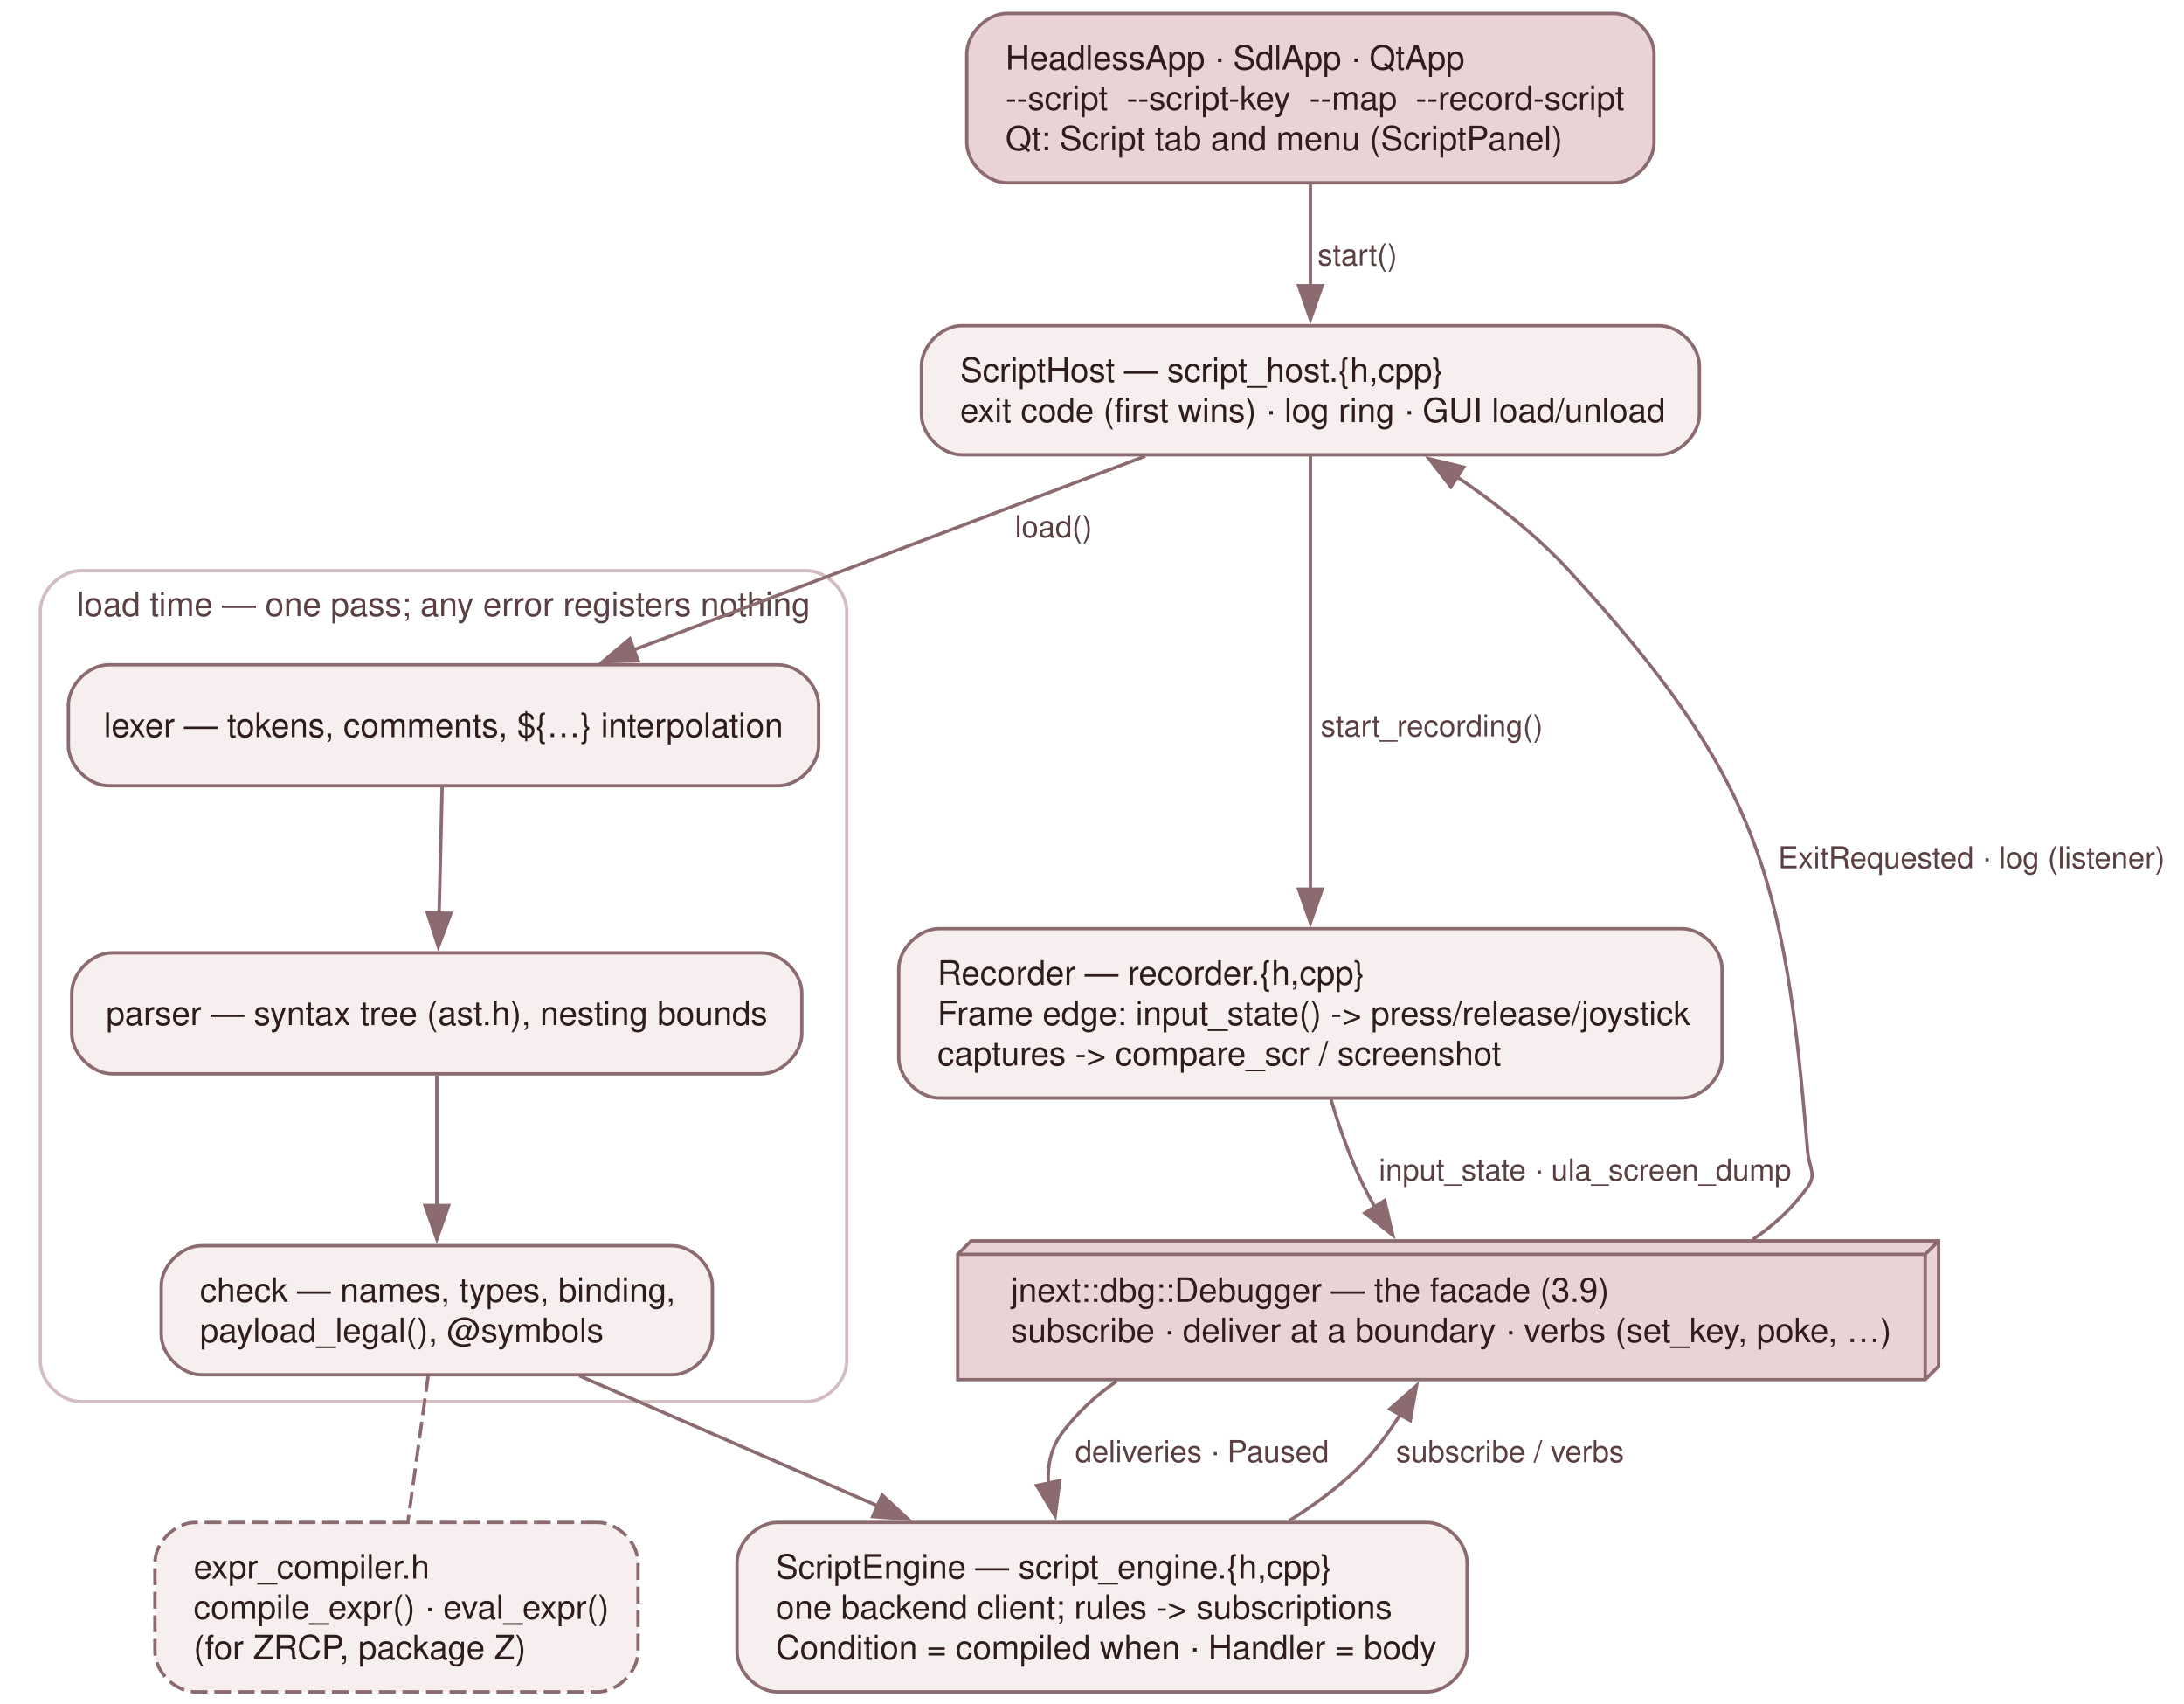
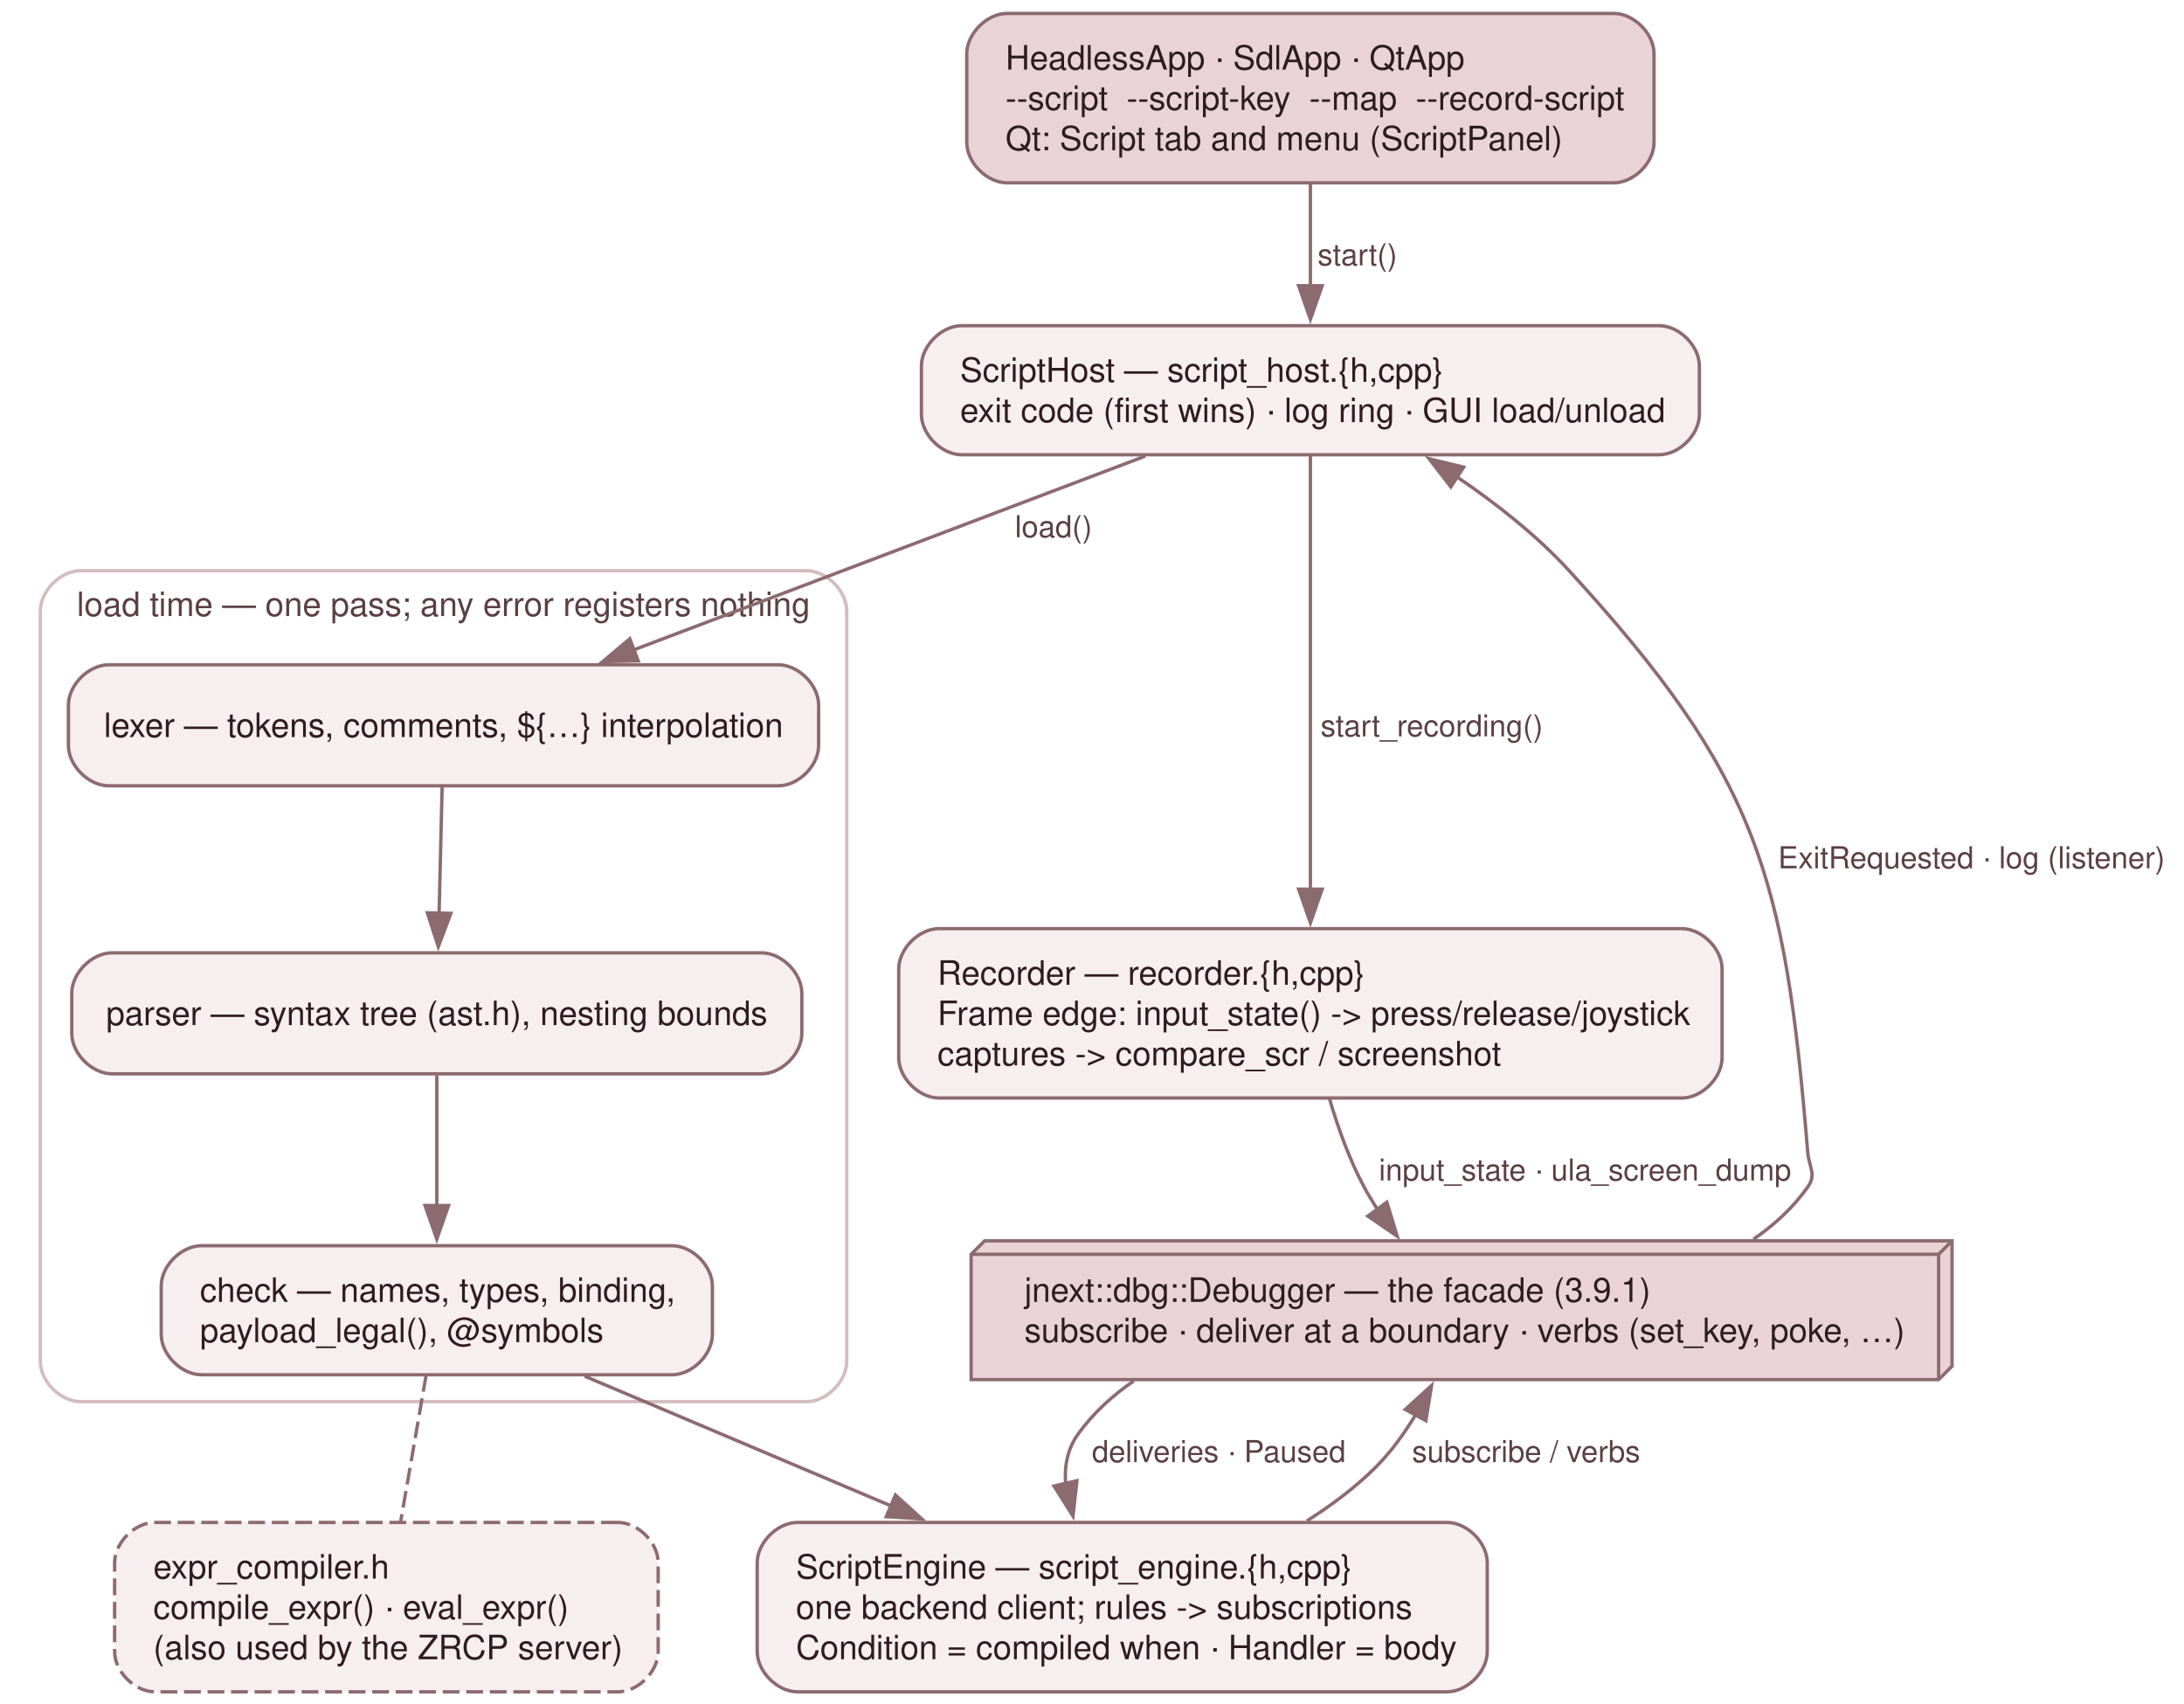
<svg xmlns="http://www.w3.org/2000/svg" width="650pt" height="507pt" viewBox="0.00 0.00 650.00 507.00">
  <g id="graph0" class="graph" transform="scale(1 1) rotate(0) translate(4 503.38)">
    <g id="clust1" class="cluster">
      <path fill="none" stroke="#d3bdc0" d="M20,-86.34C20,-86.34 236,-86.34 236,-86.34 242,-86.34 248,-92.34 248,-98.34 248,-98.34 248,-321.58 248,-321.58 248,-327.58 242,-333.58 236,-333.58 236,-333.58 20,-333.58 20,-333.58 14,-333.58 8,-327.58 8,-321.58 8,-321.58 8,-98.34 8,-98.34 8,-92.34 14,-86.34 20,-86.34" />
      <text xml:space="preserve" text-anchor="middle" x="128" y="-320.08" font-family="Helvetica,sans-Serif" font-size="10.00" fill="#5a3f43">load time — one pass; any error registers nothing</text>
    </g>
    <g id="node1" class="node">
      <path fill="#e9d3d6" stroke="#8c6b70" d="M476.27,-499.38C476.27,-499.38 295.73,-499.38 295.73,-499.38 289.73,-499.38 283.73,-493.38 283.73,-487.38 283.73,-487.38 283.73,-460.98 283.73,-460.98 283.73,-454.98 289.73,-448.98 295.73,-448.98 295.73,-448.98 476.27,-448.98 476.27,-448.98 482.27,-448.98 488.27,-454.98 488.27,-460.98 488.27,-460.98 488.27,-487.38 488.27,-487.38 488.27,-493.38 482.27,-499.38 476.27,-499.38" />
      <text xml:space="preserve" text-anchor="start" x="295.25" y="-482.68" font-family="Helvetica,sans-Serif" font-size="10.00" fill="#2e1c1f">HeadlessApp · SdlApp · QtApp</text>
      <text xml:space="preserve" text-anchor="start" x="295.25" y="-470.68" font-family="Helvetica,sans-Serif" font-size="10.00" fill="#2e1c1f">--script  --script-key  --map  --record-script</text>
      <text xml:space="preserve" text-anchor="start" x="295.25" y="-458.68" font-family="Helvetica,sans-Serif" font-size="10.00" fill="#2e1c1f">Qt: Script tab and menu (ScriptPanel)</text>
    </g>
    <g id="node2" class="node">
      <path fill="#f7eef0" stroke="#8c6b70" d="M489.77,-406.48C489.77,-406.48 282.23,-406.48 282.23,-406.48 276.23,-406.48 270.23,-400.48 270.23,-394.48 270.23,-394.48 270.23,-380.08 270.23,-380.08 270.23,-374.08 276.23,-368.08 282.23,-368.08 282.23,-368.08 489.77,-368.08 489.77,-368.08 495.77,-368.08 501.77,-374.08 501.77,-380.08 501.77,-380.08 501.77,-394.48 501.77,-394.48 501.77,-400.48 495.77,-406.48 489.77,-406.48" />
      <text xml:space="preserve" text-anchor="start" x="281.75" y="-389.78" font-family="Helvetica,sans-Serif" font-size="10.00" fill="#2e1c1f">ScriptHost — script_host.{h,cpp}</text>
      <text xml:space="preserve" text-anchor="start" x="281.75" y="-377.78" font-family="Helvetica,sans-Serif" font-size="10.00" fill="#2e1c1f">exit code (first wins) · log ring · GUI load/unload</text>
    </g>
    <g id="edge3" class="edge">
      <path fill="none" stroke="#8c6b70" d="M386,-448.62C386,-439.15 386,-428.23 386,-418.3" />
      <polygon fill="#8c6b70" stroke="#8c6b70" points="389.5,-418.36 386,-408.36 382.5,-418.36 389.5,-418.36" />
      <text xml:space="preserve" text-anchor="middle" x="398.75" y="-424.43" font-family="Helvetica,sans-Serif" font-size="9.00" fill="#5a3f43"> start()</text>
    </g>
    <g id="node3" class="node">
      <path fill="#f7eef0" stroke="#8c6b70" d="M227.64,-305.58C227.64,-305.58 28.36,-305.58 28.36,-305.58 22.36,-305.58 16.36,-299.58 16.36,-293.58 16.36,-293.58 16.36,-281.58 16.36,-281.58 16.36,-275.58 22.36,-269.58 28.36,-269.58 28.36,-269.58 227.64,-269.58 227.64,-269.58 233.64,-269.58 239.64,-275.58 239.64,-281.58 239.64,-281.58 239.64,-293.58 239.64,-293.58 239.64,-299.58 233.64,-305.58 227.64,-305.58" />
      <text xml:space="preserve" text-anchor="middle" x="128" y="-284.08" font-family="Helvetica,sans-Serif" font-size="10.00" fill="#2e1c1f">lexer — tokens, comments, ${…} interpolation</text>
    </g>
    <g id="edge4" class="edge">
      <path fill="none" stroke="#8c6b70" d="M336.86,-367.67C293.42,-351.22 230.04,-327.22 184.51,-309.98" />
      <polygon fill="#8c6b70" stroke="#8c6b70" points="185.93,-306.77 175.34,-306.5 183.45,-313.32 185.93,-306.77" />
      <text xml:space="preserve" text-anchor="middle" x="308.31" y="-343.53" font-family="Helvetica,sans-Serif" font-size="9.00" fill="#5a3f43"> load()</text>
    </g>
    <g id="node7" class="node">
      <path fill="#f7eef0" stroke="#8c6b70" d="M496.52,-227.08C496.52,-227.08 275.48,-227.08 275.48,-227.08 269.48,-227.08 263.48,-221.08 263.48,-215.08 263.48,-215.08 263.48,-188.68 263.48,-188.68 263.48,-182.68 269.48,-176.68 275.48,-176.68 275.48,-176.68 496.52,-176.68 496.52,-176.68 502.52,-176.68 508.52,-182.68 508.52,-188.68 508.52,-188.68 508.52,-215.08 508.52,-215.08 508.52,-221.08 502.52,-227.08 496.52,-227.08" />
      <text xml:space="preserve" text-anchor="start" x="275" y="-210.38" font-family="Helvetica,sans-Serif" font-size="10.00" fill="#2e1c1f">Recorder — recorder.{h,cpp}</text>
      <text xml:space="preserve" text-anchor="start" x="275" y="-198.38" font-family="Helvetica,sans-Serif" font-size="10.00" fill="#2e1c1f">Frame edge: input_state() -&gt; press/release/joystick</text>
      <text xml:space="preserve" text-anchor="start" x="275" y="-186.38" font-family="Helvetica,sans-Serif" font-size="10.00" fill="#2e1c1f">captures -&gt; compare_scr / screenshot</text>
    </g>
    <g id="edge6" class="edge">
      <path fill="none" stroke="#8c6b70" d="M386,-367.69C386,-337.55 386,-277.5 386,-238.82" />
      <polygon fill="#8c6b70" stroke="#8c6b70" points="389.5,-238.82 386,-228.82 382.5,-238.82 389.5,-238.82" />
      <text xml:space="preserve" text-anchor="middle" x="420.88" y="-284.28" font-family="Helvetica,sans-Serif" font-size="9.00" fill="#5a3f43"> start_recording()</text>
    </g>
    <g id="node4" class="node">
      <path fill="#f7eef0" stroke="#8c6b70" d="M222.64,-219.88C222.64,-219.88 29.36,-219.88 29.36,-219.88 23.36,-219.88 17.36,-213.88 17.36,-207.88 17.36,-207.88 17.36,-195.88 17.36,-195.88 17.36,-189.88 23.36,-183.88 29.36,-183.88 29.36,-183.88 222.64,-183.88 222.64,-183.88 228.64,-183.88 234.64,-189.88 234.64,-195.88 234.64,-195.88 234.64,-207.88 234.64,-207.88 234.64,-213.88 228.64,-219.88 222.64,-219.88" />
      <text xml:space="preserve" text-anchor="middle" x="126" y="-198.38" font-family="Helvetica,sans-Serif" font-size="10.00" fill="#2e1c1f">parser — syntax tree (ast.h), nesting bounds</text>
    </g>
    <g id="edge1" class="edge">
      <path fill="none" stroke="#8c6b70" d="M127.59,-269.24C127.33,-258.35 126.98,-244.05 126.68,-231.51" />
      <polygon fill="#8c6b70" stroke="#8c6b70" points="130.19,-231.63 126.45,-221.71 123.19,-231.79 130.19,-231.63" />
    </g>
    <g id="node5" class="node">
      <path fill="#f7eef0" stroke="#8c6b70" d="M196.02,-132.74C196.02,-132.74 55.98,-132.74 55.98,-132.74 49.98,-132.74 43.98,-126.74 43.98,-120.74 43.98,-120.74 43.98,-106.34 43.98,-106.34 43.98,-100.34 49.98,-94.34 55.98,-94.34 55.98,-94.34 196.02,-94.34 196.02,-94.34 202.02,-94.34 208.02,-100.34 208.02,-106.34 208.02,-106.34 208.02,-120.74 208.02,-120.74 208.02,-126.74 202.02,-132.74 196.02,-132.74" />
      <text xml:space="preserve" text-anchor="start" x="55.5" y="-116.04" font-family="Helvetica,sans-Serif" font-size="10.00" fill="#2e1c1f">check — names, types, binding,</text>
      <text xml:space="preserve" text-anchor="start" x="55.5" y="-104.04" font-family="Helvetica,sans-Serif" font-size="10.00" fill="#2e1c1f">payload_legal(), @symbols</text>
    </g>
    <g id="edge2" class="edge">
      <path fill="none" stroke="#8c6b70" d="M126,-183.41C126,-172.24 126,-157.47 126,-144.47" />
      <polygon fill="#8c6b70" stroke="#8c6b70" points="129.5,-144.69 126,-134.7 122.5,-144.7 129.5,-144.69" />
    </g>
    <g id="node6" class="node">
-       <path fill="#f7eef0" stroke="#8c6b70" d="M420.64,-50.4C420.64,-50.4 227.36,-50.4 227.36,-50.4 221.36,-50.4 215.36,-44.4 215.36,-38.4 215.36,-38.4 215.36,-12 215.36,-12 215.36,-6 221.36,0 227.36,0 227.36,0 420.64,0 420.64,0 426.64,0 432.64,-6 432.64,-12 432.64,-12 432.64,-38.4 432.64,-38.4 432.64,-44.4 426.64,-50.4 420.64,-50.4" />
-       <text xml:space="preserve" text-anchor="start" x="226.88" y="-33.7" font-family="Helvetica,sans-Serif" font-size="10.00" fill="#2e1c1f">ScriptEngine — script_engine.{h,cpp}</text>
-       <text xml:space="preserve" text-anchor="start" x="226.88" y="-21.7" font-family="Helvetica,sans-Serif" font-size="10.00" fill="#2e1c1f">one backend client; rules -&gt; subscriptions</text>
-       <text xml:space="preserve" text-anchor="start" x="226.88" y="-9.7" font-family="Helvetica,sans-Serif" font-size="10.00" fill="#2e1c1f">Condition = compiled when · Handler = body</text>
+       <path fill="#f7eef0" stroke="#8c6b70" d="M426.64,-50.4C426.64,-50.4 233.36,-50.4 233.36,-50.4 227.36,-50.4 221.36,-44.4 221.36,-38.4 221.36,-38.4 221.36,-12 221.36,-12 221.36,-6 227.36,0 233.36,0 233.36,0 426.64,0 426.64,0 432.64,0 438.64,-6 438.64,-12 438.64,-12 438.64,-38.4 438.64,-38.4 438.64,-44.4 432.64,-50.4 426.64,-50.4" />
+       <text xml:space="preserve" text-anchor="start" x="232.88" y="-33.7" font-family="Helvetica,sans-Serif" font-size="10.00" fill="#2e1c1f">ScriptEngine — script_engine.{h,cpp}</text>
+       <text xml:space="preserve" text-anchor="start" x="232.88" y="-21.7" font-family="Helvetica,sans-Serif" font-size="10.00" fill="#2e1c1f">one backend client; rules -&gt; subscriptions</text>
+       <text xml:space="preserve" text-anchor="start" x="232.88" y="-9.7" font-family="Helvetica,sans-Serif" font-size="10.00" fill="#2e1c1f">Condition = compiled when · Handler = body</text>
    </g>
    <g id="edge5" class="edge">
-       <path fill="none" stroke="#8c6b70" d="M168.48,-94.02C194.4,-82.72 228.09,-68.02 257.49,-55.2" />
-       <polygon fill="#8c6b70" stroke="#8c6b70" points="258.53,-58.57 266.3,-51.36 255.73,-52.15 258.53,-58.57" />
+       <path fill="none" stroke="#8c6b70" d="M170.01,-93.91C196.63,-82.65 231.13,-68.05 261.27,-55.29" />
+       <polygon fill="#8c6b70" stroke="#8c6b70" points="262.49,-58.57 270.34,-51.45 259.77,-52.13 262.49,-58.57" />
    </g>
    <g id="node8" class="node">
-       <path fill="#f7eef0" stroke="#8c6b70" stroke-dasharray="5,2" d="M173.89,-50.4C173.89,-50.4 54.11,-50.4 54.11,-50.4 48.11,-50.4 42.11,-44.4 42.11,-38.4 42.11,-38.4 42.11,-12 42.11,-12 42.11,-6 48.11,0 54.11,0 54.11,0 173.89,0 173.89,0 179.89,0 185.89,-6 185.89,-12 185.89,-12 185.89,-38.4 185.89,-38.4 185.89,-44.4 179.89,-50.4 173.89,-50.4" />
-       <text xml:space="preserve" text-anchor="start" x="53.62" y="-33.7" font-family="Helvetica,sans-Serif" font-size="10.00" fill="#2e1c1f">expr_compiler.h</text>
-       <text xml:space="preserve" text-anchor="start" x="53.62" y="-21.7" font-family="Helvetica,sans-Serif" font-size="10.00" fill="#2e1c1f">compile_expr() · eval_expr()</text>
-       <text xml:space="preserve" text-anchor="start" x="53.62" y="-9.7" font-family="Helvetica,sans-Serif" font-size="10.00" fill="#2e1c1f">(for ZRCP, package Z)</text>
+       <path fill="#f7eef0" stroke="#8c6b70" stroke-dasharray="5,2" d="M179.89,-50.4C179.89,-50.4 42.11,-50.4 42.11,-50.4 36.11,-50.4 30.11,-44.4 30.11,-38.4 30.11,-38.4 30.11,-12 30.11,-12 30.11,-6 36.11,0 42.11,0 42.11,0 179.89,0 179.89,0 185.89,0 191.89,-6 191.89,-12 191.89,-12 191.89,-38.4 191.89,-38.4 191.89,-44.4 185.89,-50.4 179.89,-50.4" />
+       <text xml:space="preserve" text-anchor="start" x="41.62" y="-33.7" font-family="Helvetica,sans-Serif" font-size="10.00" fill="#2e1c1f">expr_compiler.h</text>
+       <text xml:space="preserve" text-anchor="start" x="41.62" y="-21.7" font-family="Helvetica,sans-Serif" font-size="10.00" fill="#2e1c1f">compile_expr() · eval_expr()</text>
+       <text xml:space="preserve" text-anchor="start" x="41.62" y="-9.7" font-family="Helvetica,sans-Serif" font-size="10.00" fill="#2e1c1f">(also used by the ZRCP server)</text>
    </g>
    <g id="edge7" class="edge">
-       <path fill="none" stroke="#8c6b70" stroke-dasharray="5,2" d="M123.46,-94.23C121.69,-81.56 119.33,-64.55 117.41,-50.71" />
+       <path fill="none" stroke="#8c6b70" stroke-dasharray="5,2" d="M122.82,-94.23C120.62,-81.56 117.66,-64.55 115.26,-50.71" />
    </g>
    <g id="node9" class="node">
-       <polygon fill="#e9d3d6" stroke="#8c6b70" points="572.97,-134.18 285.03,-134.18 281.03,-130.18 281.03,-92.9 568.97,-92.9 572.97,-96.9 572.97,-134.18" />
-       <polyline fill="none" stroke="#8c6b70" points="568.97,-130.18 281.03,-130.18" />
-       <polyline fill="none" stroke="#8c6b70" points="568.97,-130.18 568.97,-92.9" />
-       <polyline fill="none" stroke="#8c6b70" points="568.97,-130.18 572.97,-134.18" />
-       <text xml:space="preserve" text-anchor="start" x="296.88" y="-116.04" font-family="Helvetica,sans-Serif" font-size="10.00" fill="#2e1c1f">jnext::dbg::Debugger — the facade (3.9)</text>
-       <text xml:space="preserve" text-anchor="start" x="296.88" y="-104.04" font-family="Helvetica,sans-Serif" font-size="10.00" fill="#2e1c1f">subscribe · deliver at a boundary · verbs (set_key, poke, …)</text>
+       <polygon fill="#e9d3d6" stroke="#8c6b70" points="576.97,-134.18 289.03,-134.18 285.03,-130.18 285.03,-92.9 572.97,-92.9 576.97,-96.9 576.97,-134.18" />
+       <polyline fill="none" stroke="#8c6b70" points="572.97,-130.18 285.03,-130.18" />
+       <polyline fill="none" stroke="#8c6b70" points="572.97,-130.18 572.97,-92.9" />
+       <polyline fill="none" stroke="#8c6b70" points="572.97,-130.18 576.97,-134.18" />
+       <text xml:space="preserve" text-anchor="start" x="300.88" y="-116.04" font-family="Helvetica,sans-Serif" font-size="10.00" fill="#2e1c1f">jnext::dbg::Debugger — the facade (3.9.1)</text>
+       <text xml:space="preserve" text-anchor="start" x="300.88" y="-104.04" font-family="Helvetica,sans-Serif" font-size="10.00" fill="#2e1c1f">subscribe · deliver at a boundary · verbs (set_key, poke, …)</text>
    </g>
    <g id="edge8" class="edge">
-       <path fill="none" stroke="#8c6b70" d="M379.63,-50.88C386.93,-55.44 393.96,-60.62 400,-66.4 404.89,-71.09 409.19,-76.86 412.84,-82.71" />
-       <polygon fill="#8c6b70" stroke="#8c6b70" points="409.64,-84.15 417.6,-91.14 415.73,-80.71 409.64,-84.15" />
-       <text xml:space="preserve" text-anchor="middle" x="444.16" y="-68.35" font-family="Helvetica,sans-Serif" font-size="9.00" fill="#5a3f43"> subscribe / verbs</text>
+       <path fill="none" stroke="#8c6b70" d="M384.98,-50.87C392.17,-55.43 399.09,-60.61 405,-66.4 409.8,-71.1 413.97,-76.87 417.49,-82.72" />
+       <polygon fill="#8c6b70" stroke="#8c6b70" points="414.22,-84.02 422.07,-91.14 420.37,-80.68 414.22,-84.02" />
+       <text xml:space="preserve" text-anchor="middle" x="448.96" y="-68.35" font-family="Helvetica,sans-Serif" font-size="9.00" fill="#5a3f43"> subscribe / verbs</text>
    </g>
    <g id="edge10" class="edge">
-       <path fill="none" stroke="#8c6b70" d="M392.11,-176.31C394.64,-167.81 397.95,-158.37 402,-150.18 402.98,-148.2 404.06,-146.2 405.21,-144.23" />
-       <polygon fill="#8c6b70" stroke="#8c6b70" points="408.1,-146.2 410.52,-135.88 402.2,-142.44 408.1,-146.2" />
+       <path fill="none" stroke="#8c6b70" d="M391.7,-176.4C394.22,-167.82 397.62,-158.3 402,-150.18 403.2,-147.95 404.55,-145.73 405.99,-143.55" />
+       <polygon fill="#8c6b70" stroke="#8c6b70" points="408.76,-145.69 411.83,-135.55 403.1,-141.56 408.76,-145.69" />
      <text xml:space="preserve" text-anchor="middle" x="466.5" y="-152.13" font-family="Helvetica,sans-Serif" font-size="9.00" fill="#5a3f43"> input_state · ula_screen_dump</text>
    </g>
    <g id="edge11" class="edge">
-       <path fill="none" stroke="#8c6b70" d="M517.68,-134.6C523.95,-138.85 529.53,-143.99 534,-150.18 536.73,-153.97 534.38,-156.03 534,-160.68 527.19,-243.47 519.13,-272.34 463,-333.58 453.33,-344.13 441.16,-353.68 429.37,-361.66" />
+       <path fill="none" stroke="#8c6b70" d="M517.86,-134.67C524.08,-138.91 529.61,-144.01 534,-150.18 536.71,-153.98 534.38,-156.03 534,-160.68 527.19,-243.47 519.13,-272.34 463,-333.58 453.33,-344.13 441.16,-353.68 429.37,-361.66" />
      <polygon fill="#8c6b70" stroke="#8c6b70" points="427.8,-358.51 421.31,-366.89 431.61,-364.38 427.8,-358.51" />
      <text xml:space="preserve" text-anchor="middle" x="581.51" y="-245.03" font-family="Helvetica,sans-Serif" font-size="9.00" fill="#5a3f43"> ExitRequested · log (listener)</text>
    </g>
    <g id="edge9" class="edge">
-       <path fill="none" stroke="#8c6b70" d="M328.33,-92.41C322.1,-88.16 316.53,-83.04 312,-76.9 308.72,-72.45 307.69,-67.23 308.02,-61.86" />
-       <polygon fill="#8c6b70" stroke="#8c6b70" points="311.4,-62.83 310.03,-52.33 304.55,-61.39 311.4,-62.83" />
-       <text xml:space="preserve" text-anchor="middle" x="352.5" y="-68.35" font-family="Helvetica,sans-Serif" font-size="9.00" fill="#5a3f43"> deliveries · Paused</text>
+       <path fill="none" stroke="#8c6b70" d="M333.43,-92.49C327.16,-88.22 321.54,-83.08 317,-76.9 313.71,-72.42 312.73,-67.19 313.15,-61.82" />
+       <polygon fill="#8c6b70" stroke="#8c6b70" points="316.52,-62.81 315.34,-52.28 309.69,-61.24 316.52,-62.81" />
+       <text xml:space="preserve" text-anchor="middle" x="357.5" y="-68.35" font-family="Helvetica,sans-Serif" font-size="9.00" fill="#5a3f43"> deliveries · Paused</text>
    </g>
  </g>
</svg>
